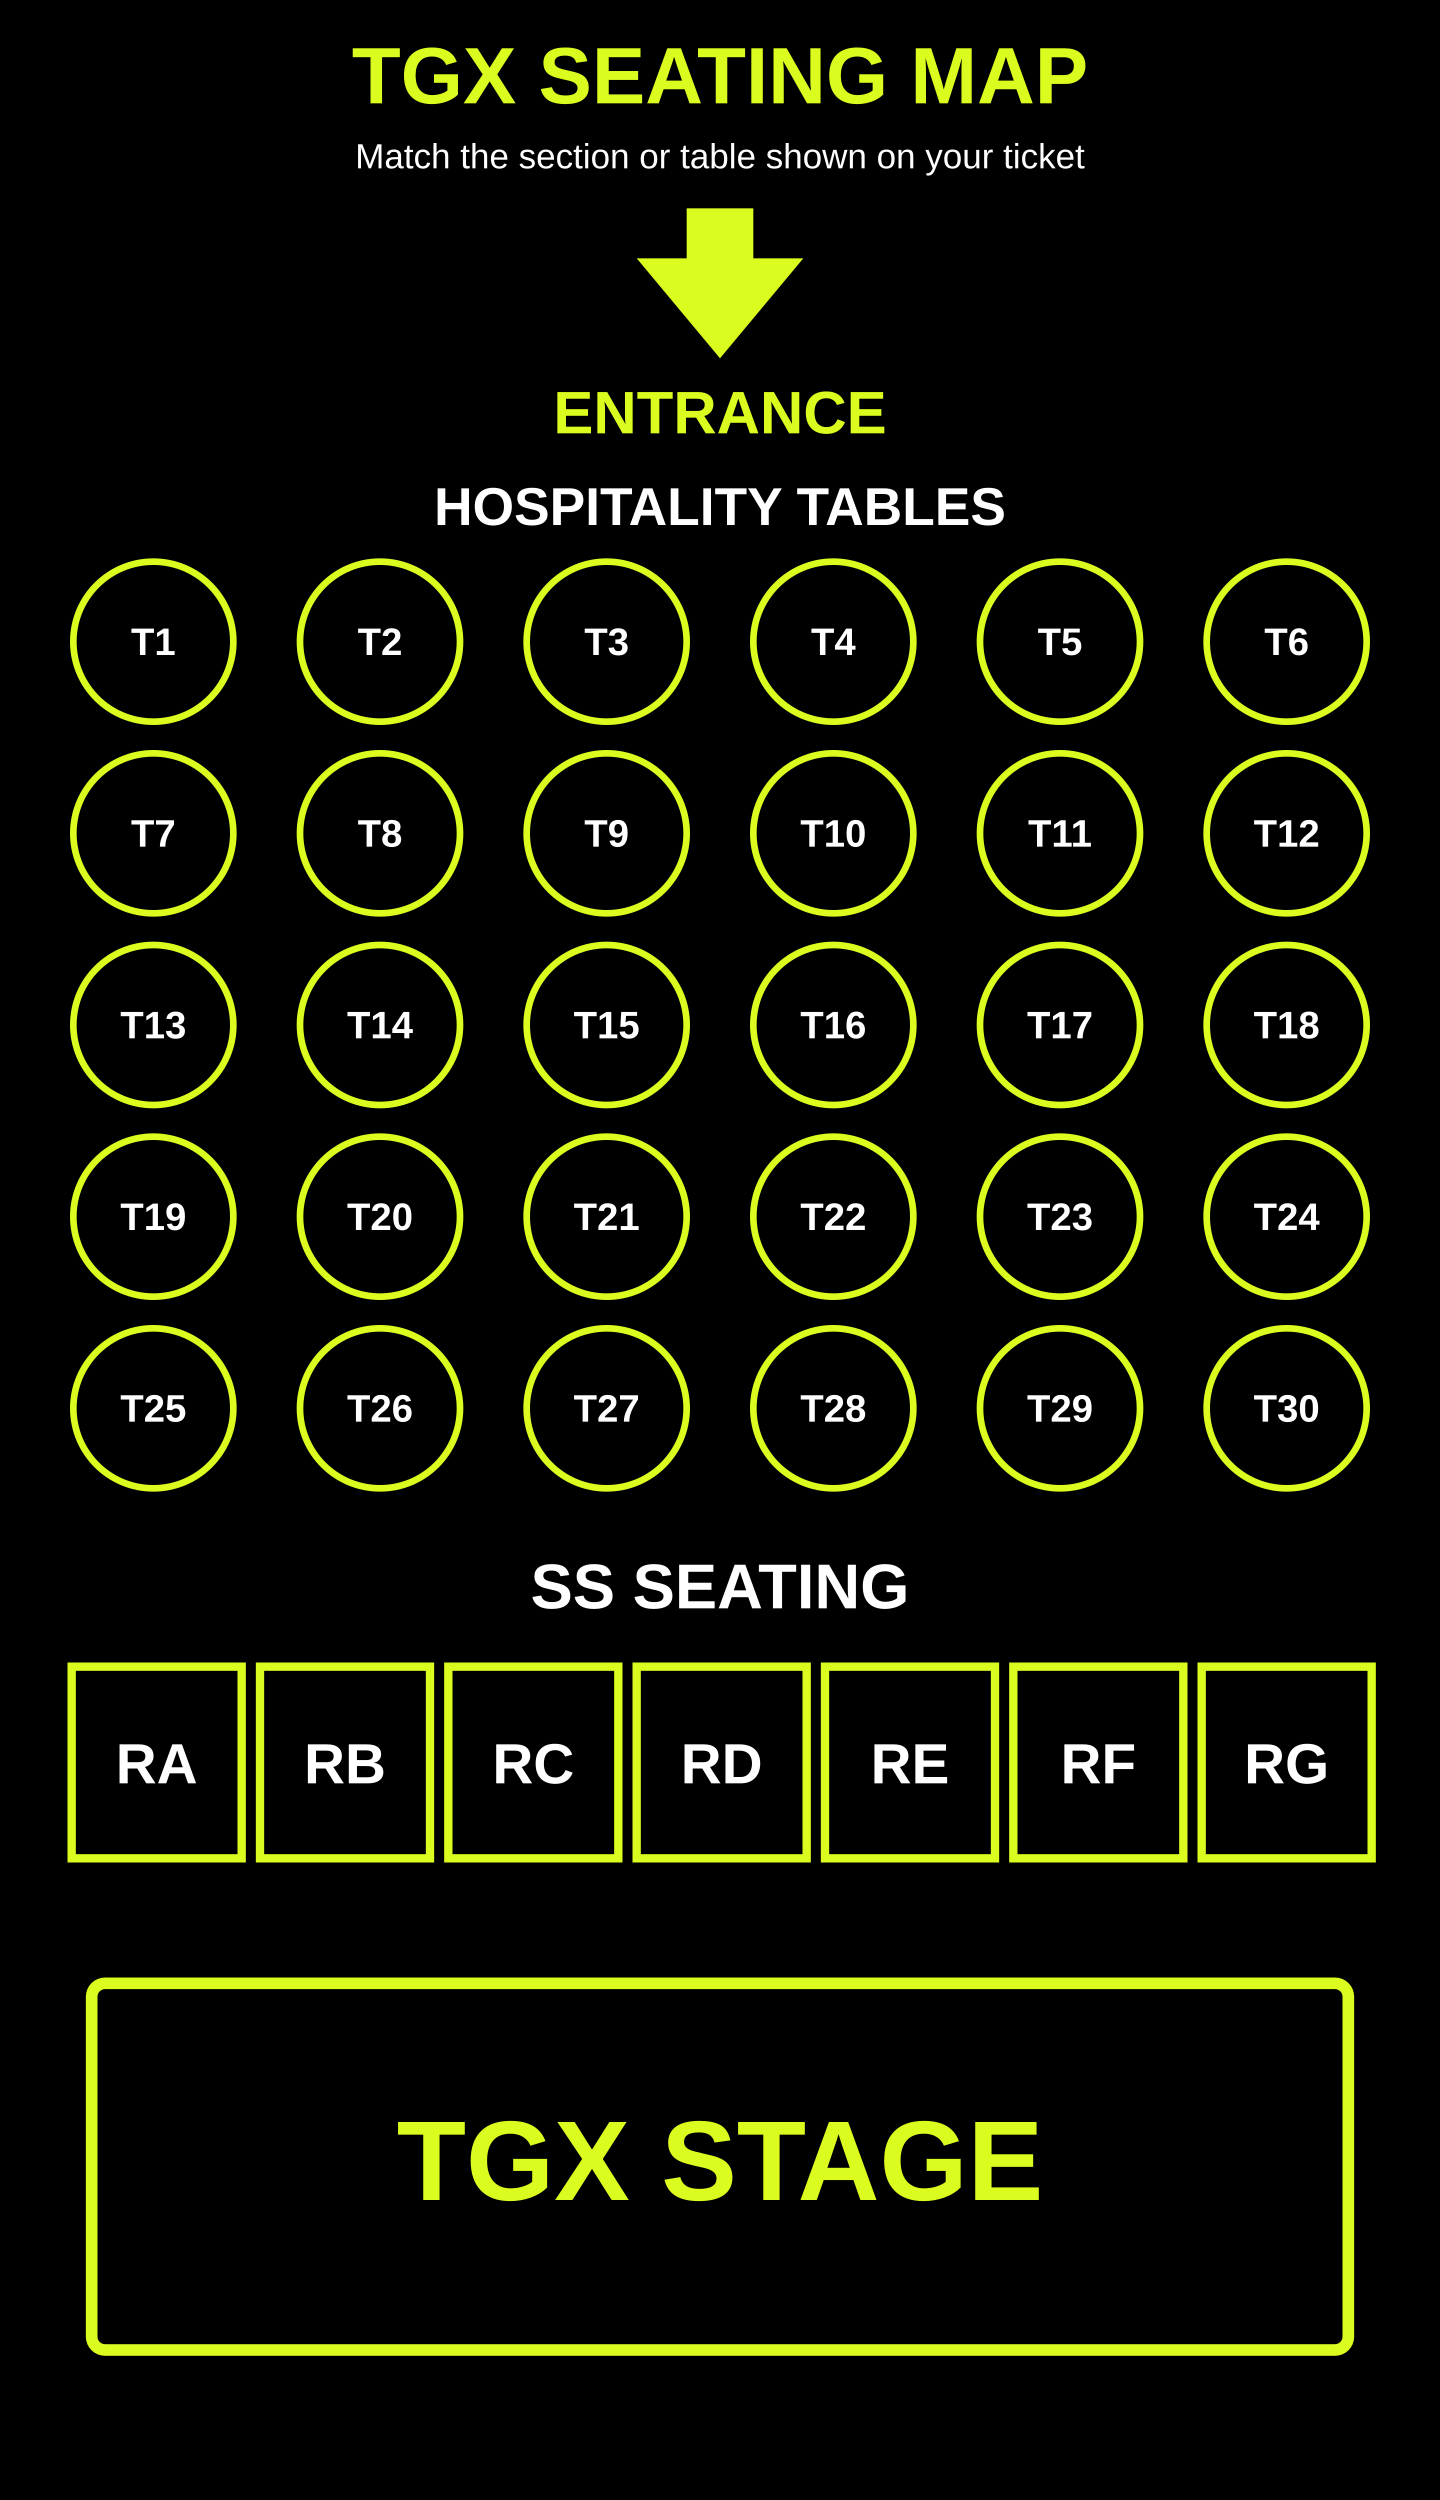
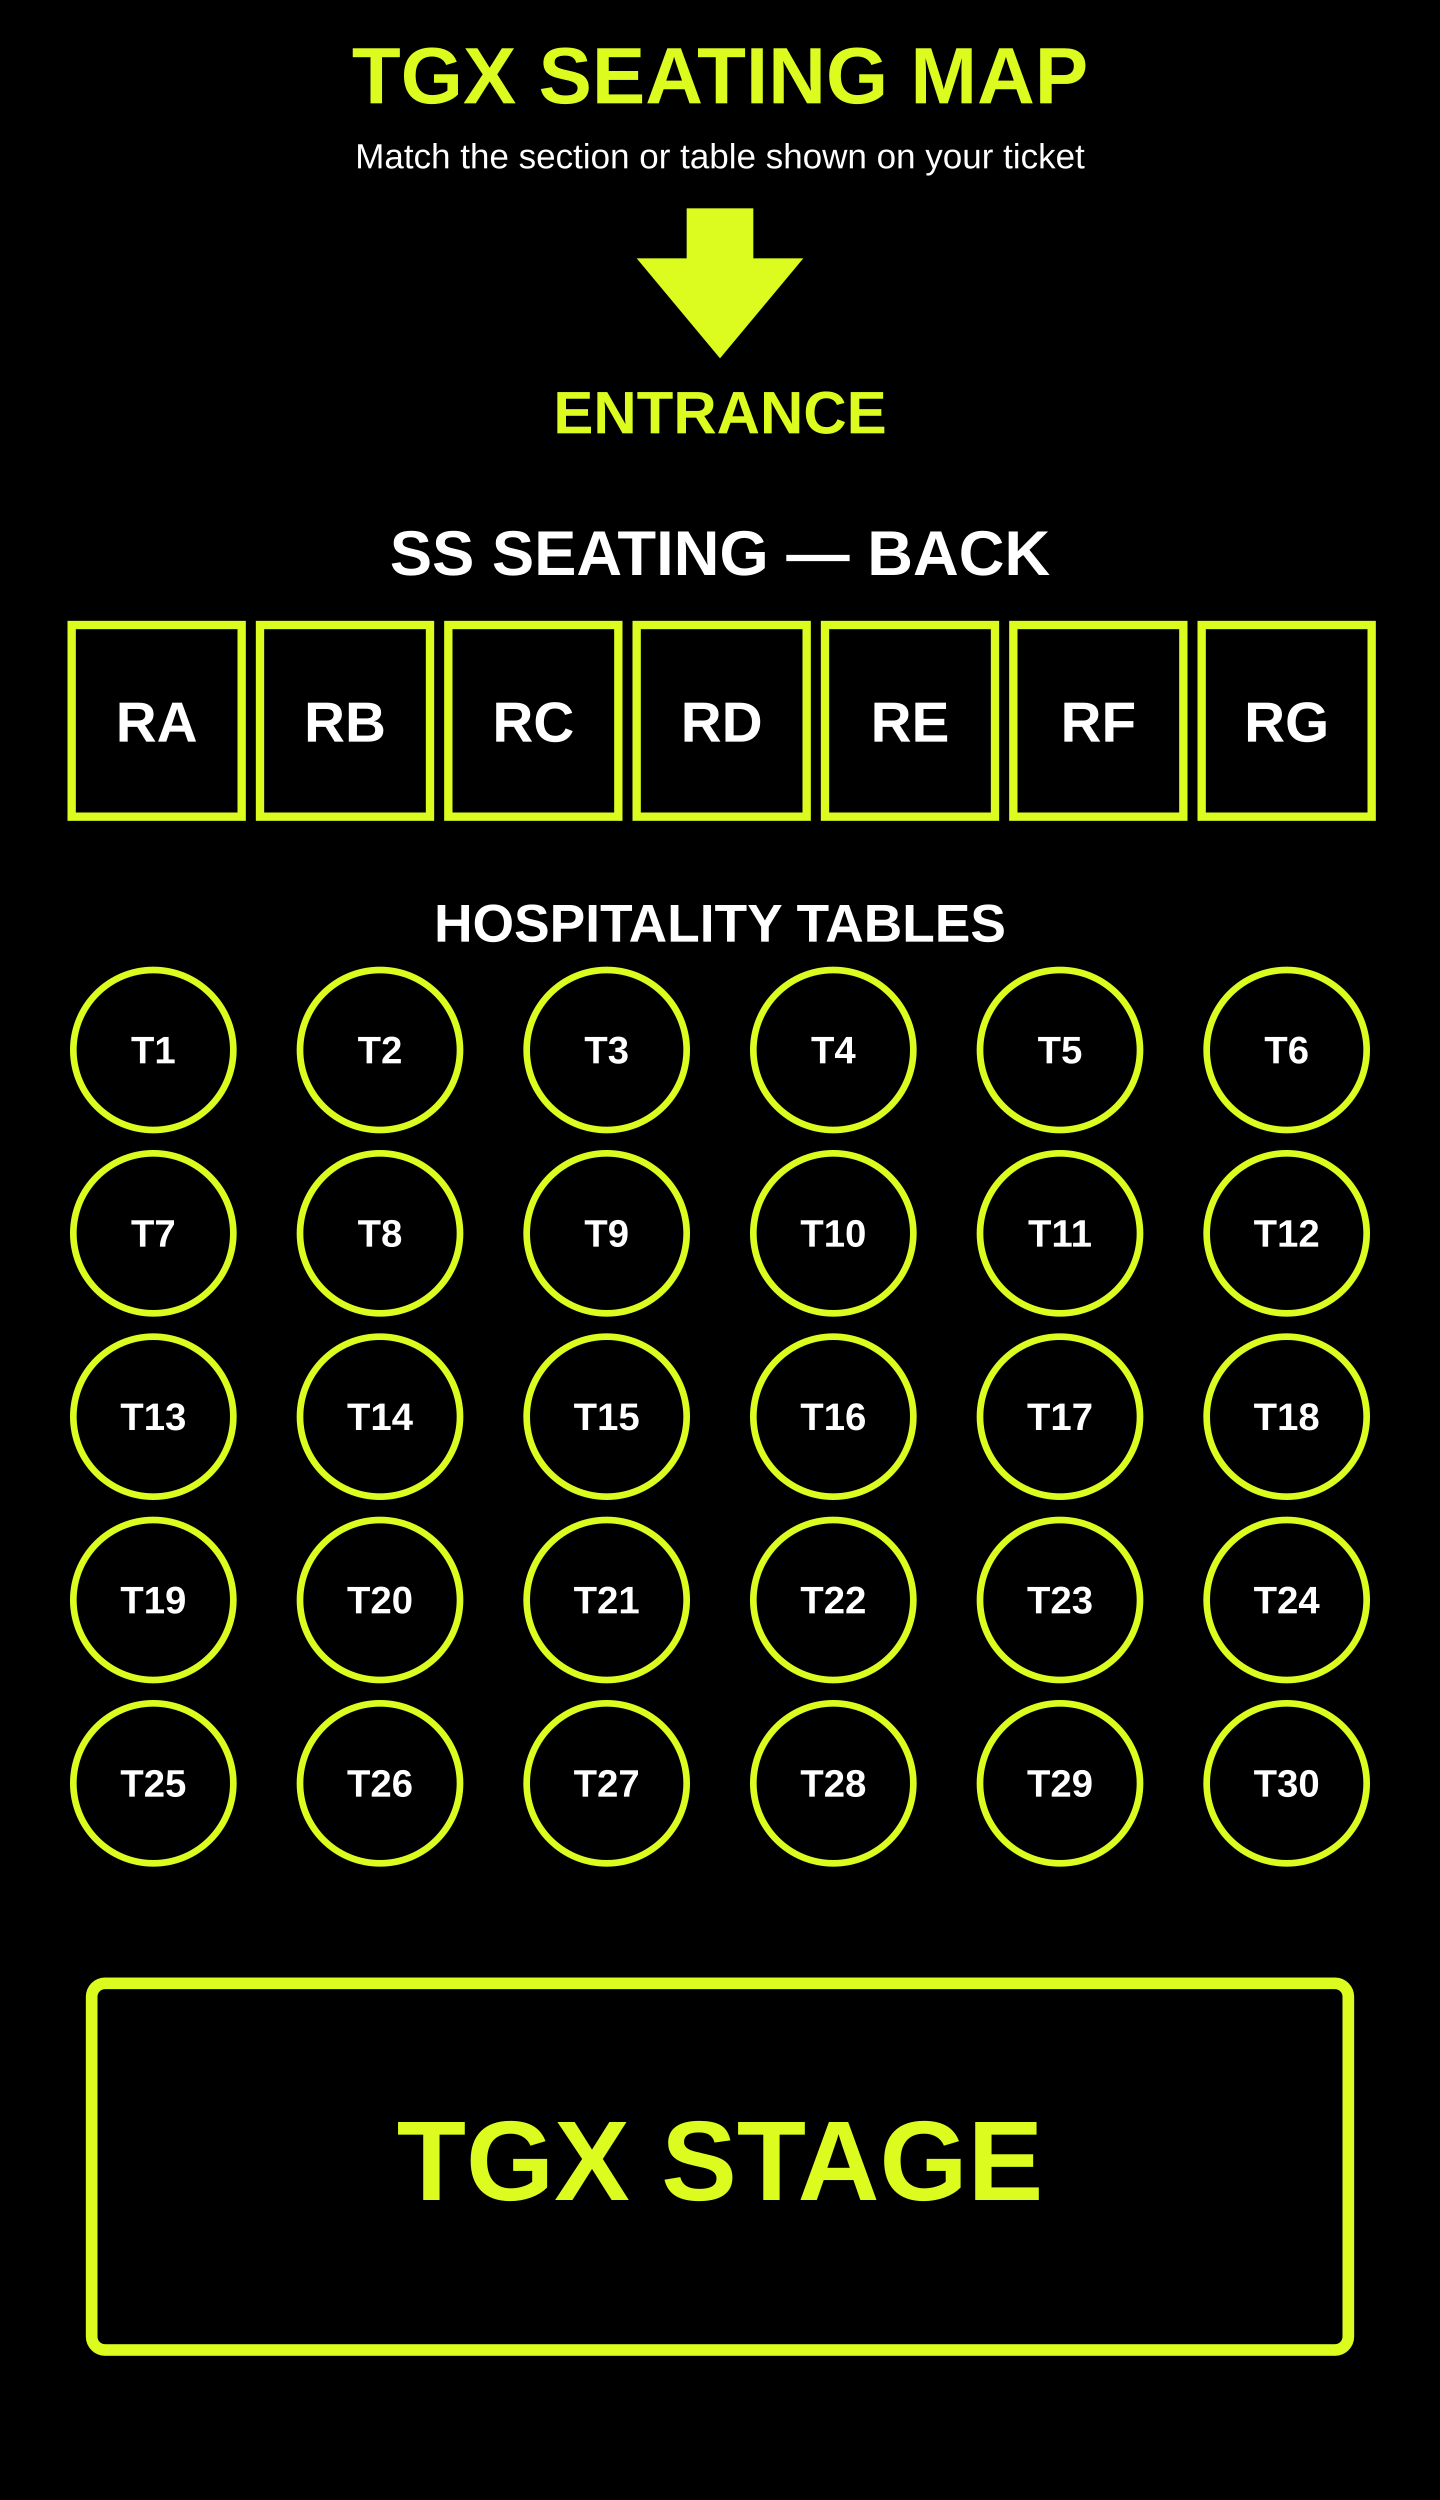
<svg xmlns="http://www.w3.org/2000/svg" width="864" height="1500" viewBox="0 0 864 1500">
  <rect width="864" height="1500" fill="#000" />
  <g font-family="Arial, sans-serif" text-anchor="middle">
    <text x="432" y="62" fill="#DCFC1F" font-size="48" font-weight="900">TGX SEATING MAP</text>
    <text x="432" y="101" fill="#fff" font-size="21">Match the section or table shown on your ticket</text>
    <path d="M432 215 L382 155 H412 V125 H452 V155 H482 Z" fill="#DCFC1F" />
    <text x="432" y="260" fill="#DCFC1F" font-size="36" font-weight="900">ENTRANCE</text>
-     <text x="432" y="315" fill="#fff" font-size="32" font-weight="900">HOSPITALITY TABLES</text>
+     <text x="432" y="565" fill="#fff" font-size="32" font-weight="900">HOSPITALITY TABLES</text>
    <g fill="none" stroke="#DCFC1F" stroke-width="4">
-       <circle cx="92" cy="385" r="48" />
-       <circle cx="228" cy="385" r="48" />
-       <circle cx="364" cy="385" r="48" />
-       <circle cx="500" cy="385" r="48" />
-       <circle cx="636" cy="385" r="48" />
-       <circle cx="772" cy="385" r="48" />
-       <circle cx="92" cy="500" r="48" />
-       <circle cx="228" cy="500" r="48" />
-       <circle cx="364" cy="500" r="48" />
-       <circle cx="500" cy="500" r="48" />
-       <circle cx="636" cy="500" r="48" />
-       <circle cx="772" cy="500" r="48" />
-       <circle cx="92" cy="615" r="48" />
-       <circle cx="228" cy="615" r="48" />
-       <circle cx="364" cy="615" r="48" />
-       <circle cx="500" cy="615" r="48" />
-       <circle cx="636" cy="615" r="48" />
-       <circle cx="772" cy="615" r="48" />
-       <circle cx="92" cy="730" r="48" />
-       <circle cx="228" cy="730" r="48" />
-       <circle cx="364" cy="730" r="48" />
-       <circle cx="500" cy="730" r="48" />
-       <circle cx="636" cy="730" r="48" />
-       <circle cx="772" cy="730" r="48" />
-       <circle cx="92" cy="845" r="48" />
-       <circle cx="228" cy="845" r="48" />
-       <circle cx="364" cy="845" r="48" />
-       <circle cx="500" cy="845" r="48" />
-       <circle cx="636" cy="845" r="48" />
-       <circle cx="772" cy="845" r="48" />
+       <circle cx="92" cy="630" r="48" />
+       <circle cx="228" cy="630" r="48" />
+       <circle cx="364" cy="630" r="48" />
+       <circle cx="500" cy="630" r="48" />
+       <circle cx="636" cy="630" r="48" />
+       <circle cx="772" cy="630" r="48" />
+       <circle cx="92" cy="740" r="48" />
+       <circle cx="228" cy="740" r="48" />
+       <circle cx="364" cy="740" r="48" />
+       <circle cx="500" cy="740" r="48" />
+       <circle cx="636" cy="740" r="48" />
+       <circle cx="772" cy="740" r="48" />
+       <circle cx="92" cy="850" r="48" />
+       <circle cx="228" cy="850" r="48" />
+       <circle cx="364" cy="850" r="48" />
+       <circle cx="500" cy="850" r="48" />
+       <circle cx="636" cy="850" r="48" />
+       <circle cx="772" cy="850" r="48" />
+       <circle cx="92" cy="960" r="48" />
+       <circle cx="228" cy="960" r="48" />
+       <circle cx="364" cy="960" r="48" />
+       <circle cx="500" cy="960" r="48" />
+       <circle cx="636" cy="960" r="48" />
+       <circle cx="772" cy="960" r="48" />
+       <circle cx="92" cy="1070" r="48" />
+       <circle cx="228" cy="1070" r="48" />
+       <circle cx="364" cy="1070" r="48" />
+       <circle cx="500" cy="1070" r="48" />
+       <circle cx="636" cy="1070" r="48" />
+       <circle cx="772" cy="1070" r="48" />
    </g>
    <g fill="#fff" font-size="23" font-weight="900">
-       <text x="92" y="393">T1</text>
-       <text x="228" y="393">T2</text>
-       <text x="364" y="393">T3</text>
-       <text x="500" y="393">T4</text>
-       <text x="636" y="393">T5</text>
-       <text x="772" y="393">T6</text>
-       <text x="92" y="508">T7</text>
-       <text x="228" y="508">T8</text>
-       <text x="364" y="508">T9</text>
-       <text x="500" y="508">T10</text>
-       <text x="636" y="508">T11</text>
-       <text x="772" y="508">T12</text>
-       <text x="92" y="623">T13</text>
-       <text x="228" y="623">T14</text>
-       <text x="364" y="623">T15</text>
-       <text x="500" y="623">T16</text>
-       <text x="636" y="623">T17</text>
-       <text x="772" y="623">T18</text>
-       <text x="92" y="738">T19</text>
-       <text x="228" y="738">T20</text>
-       <text x="364" y="738">T21</text>
-       <text x="500" y="738">T22</text>
-       <text x="636" y="738">T23</text>
-       <text x="772" y="738">T24</text>
-       <text x="92" y="853">T25</text>
-       <text x="228" y="853">T26</text>
-       <text x="364" y="853">T27</text>
-       <text x="500" y="853">T28</text>
-       <text x="636" y="853">T29</text>
-       <text x="772" y="853">T30</text>
+       <text x="92" y="638">T1</text>
+       <text x="228" y="638">T2</text>
+       <text x="364" y="638">T3</text>
+       <text x="500" y="638">T4</text>
+       <text x="636" y="638">T5</text>
+       <text x="772" y="638">T6</text>
+       <text x="92" y="748">T7</text>
+       <text x="228" y="748">T8</text>
+       <text x="364" y="748">T9</text>
+       <text x="500" y="748">T10</text>
+       <text x="636" y="748">T11</text>
+       <text x="772" y="748">T12</text>
+       <text x="92" y="858">T13</text>
+       <text x="228" y="858">T14</text>
+       <text x="364" y="858">T15</text>
+       <text x="500" y="858">T16</text>
+       <text x="636" y="858">T17</text>
+       <text x="772" y="858">T18</text>
+       <text x="92" y="968">T19</text>
+       <text x="228" y="968">T20</text>
+       <text x="364" y="968">T21</text>
+       <text x="500" y="968">T22</text>
+       <text x="636" y="968">T23</text>
+       <text x="772" y="968">T24</text>
+       <text x="92" y="1078">T25</text>
+       <text x="228" y="1078">T26</text>
+       <text x="364" y="1078">T27</text>
+       <text x="500" y="1078">T28</text>
+       <text x="636" y="1078">T29</text>
+       <text x="772" y="1078">T30</text>
    </g>
-     <text x="432" y="965" fill="#fff" font-size="38" font-weight="900">SS SEATING</text>
+     <text x="432" y="345" fill="#fff" font-size="38" font-weight="900">SS SEATING — BACK</text>
    <g fill="none" stroke="#DCFC1F" stroke-width="5">
-       <rect x="43" y="1000" width="102" height="115" />
-       <rect x="156" y="1000" width="102" height="115" />
-       <rect x="269" y="1000" width="102" height="115" />
-       <rect x="382" y="1000" width="102" height="115" />
-       <rect x="495" y="1000" width="102" height="115" />
-       <rect x="608" y="1000" width="102" height="115" />
-       <rect x="721" y="1000" width="102" height="115" />
+       <rect x="43" y="375" width="102" height="115" />
+       <rect x="156" y="375" width="102" height="115" />
+       <rect x="269" y="375" width="102" height="115" />
+       <rect x="382" y="375" width="102" height="115" />
+       <rect x="495" y="375" width="102" height="115" />
+       <rect x="608" y="375" width="102" height="115" />
+       <rect x="721" y="375" width="102" height="115" />
    </g>
    <g fill="#fff" font-size="34" font-weight="900">
-       <text x="94" y="1070">RA</text>
-       <text x="207" y="1070">RB</text>
-       <text x="320" y="1070">RC</text>
-       <text x="433" y="1070">RD</text>
-       <text x="546" y="1070">RE</text>
-       <text x="659" y="1070">RF</text>
-       <text x="772" y="1070">RG</text>
+       <text x="94" y="445">RA</text>
+       <text x="207" y="445">RB</text>
+       <text x="320" y="445">RC</text>
+       <text x="433" y="445">RD</text>
+       <text x="546" y="445">RE</text>
+       <text x="659" y="445">RF</text>
+       <text x="772" y="445">RG</text>
    </g>
    <rect x="55" y="1190" width="754" height="220" rx="8" fill="none" stroke="#DCFC1F" stroke-width="7" />
    <text x="432" y="1320" fill="#DCFC1F" font-size="68" font-weight="900">TGX STAGE</text>
  </g>
</svg>
